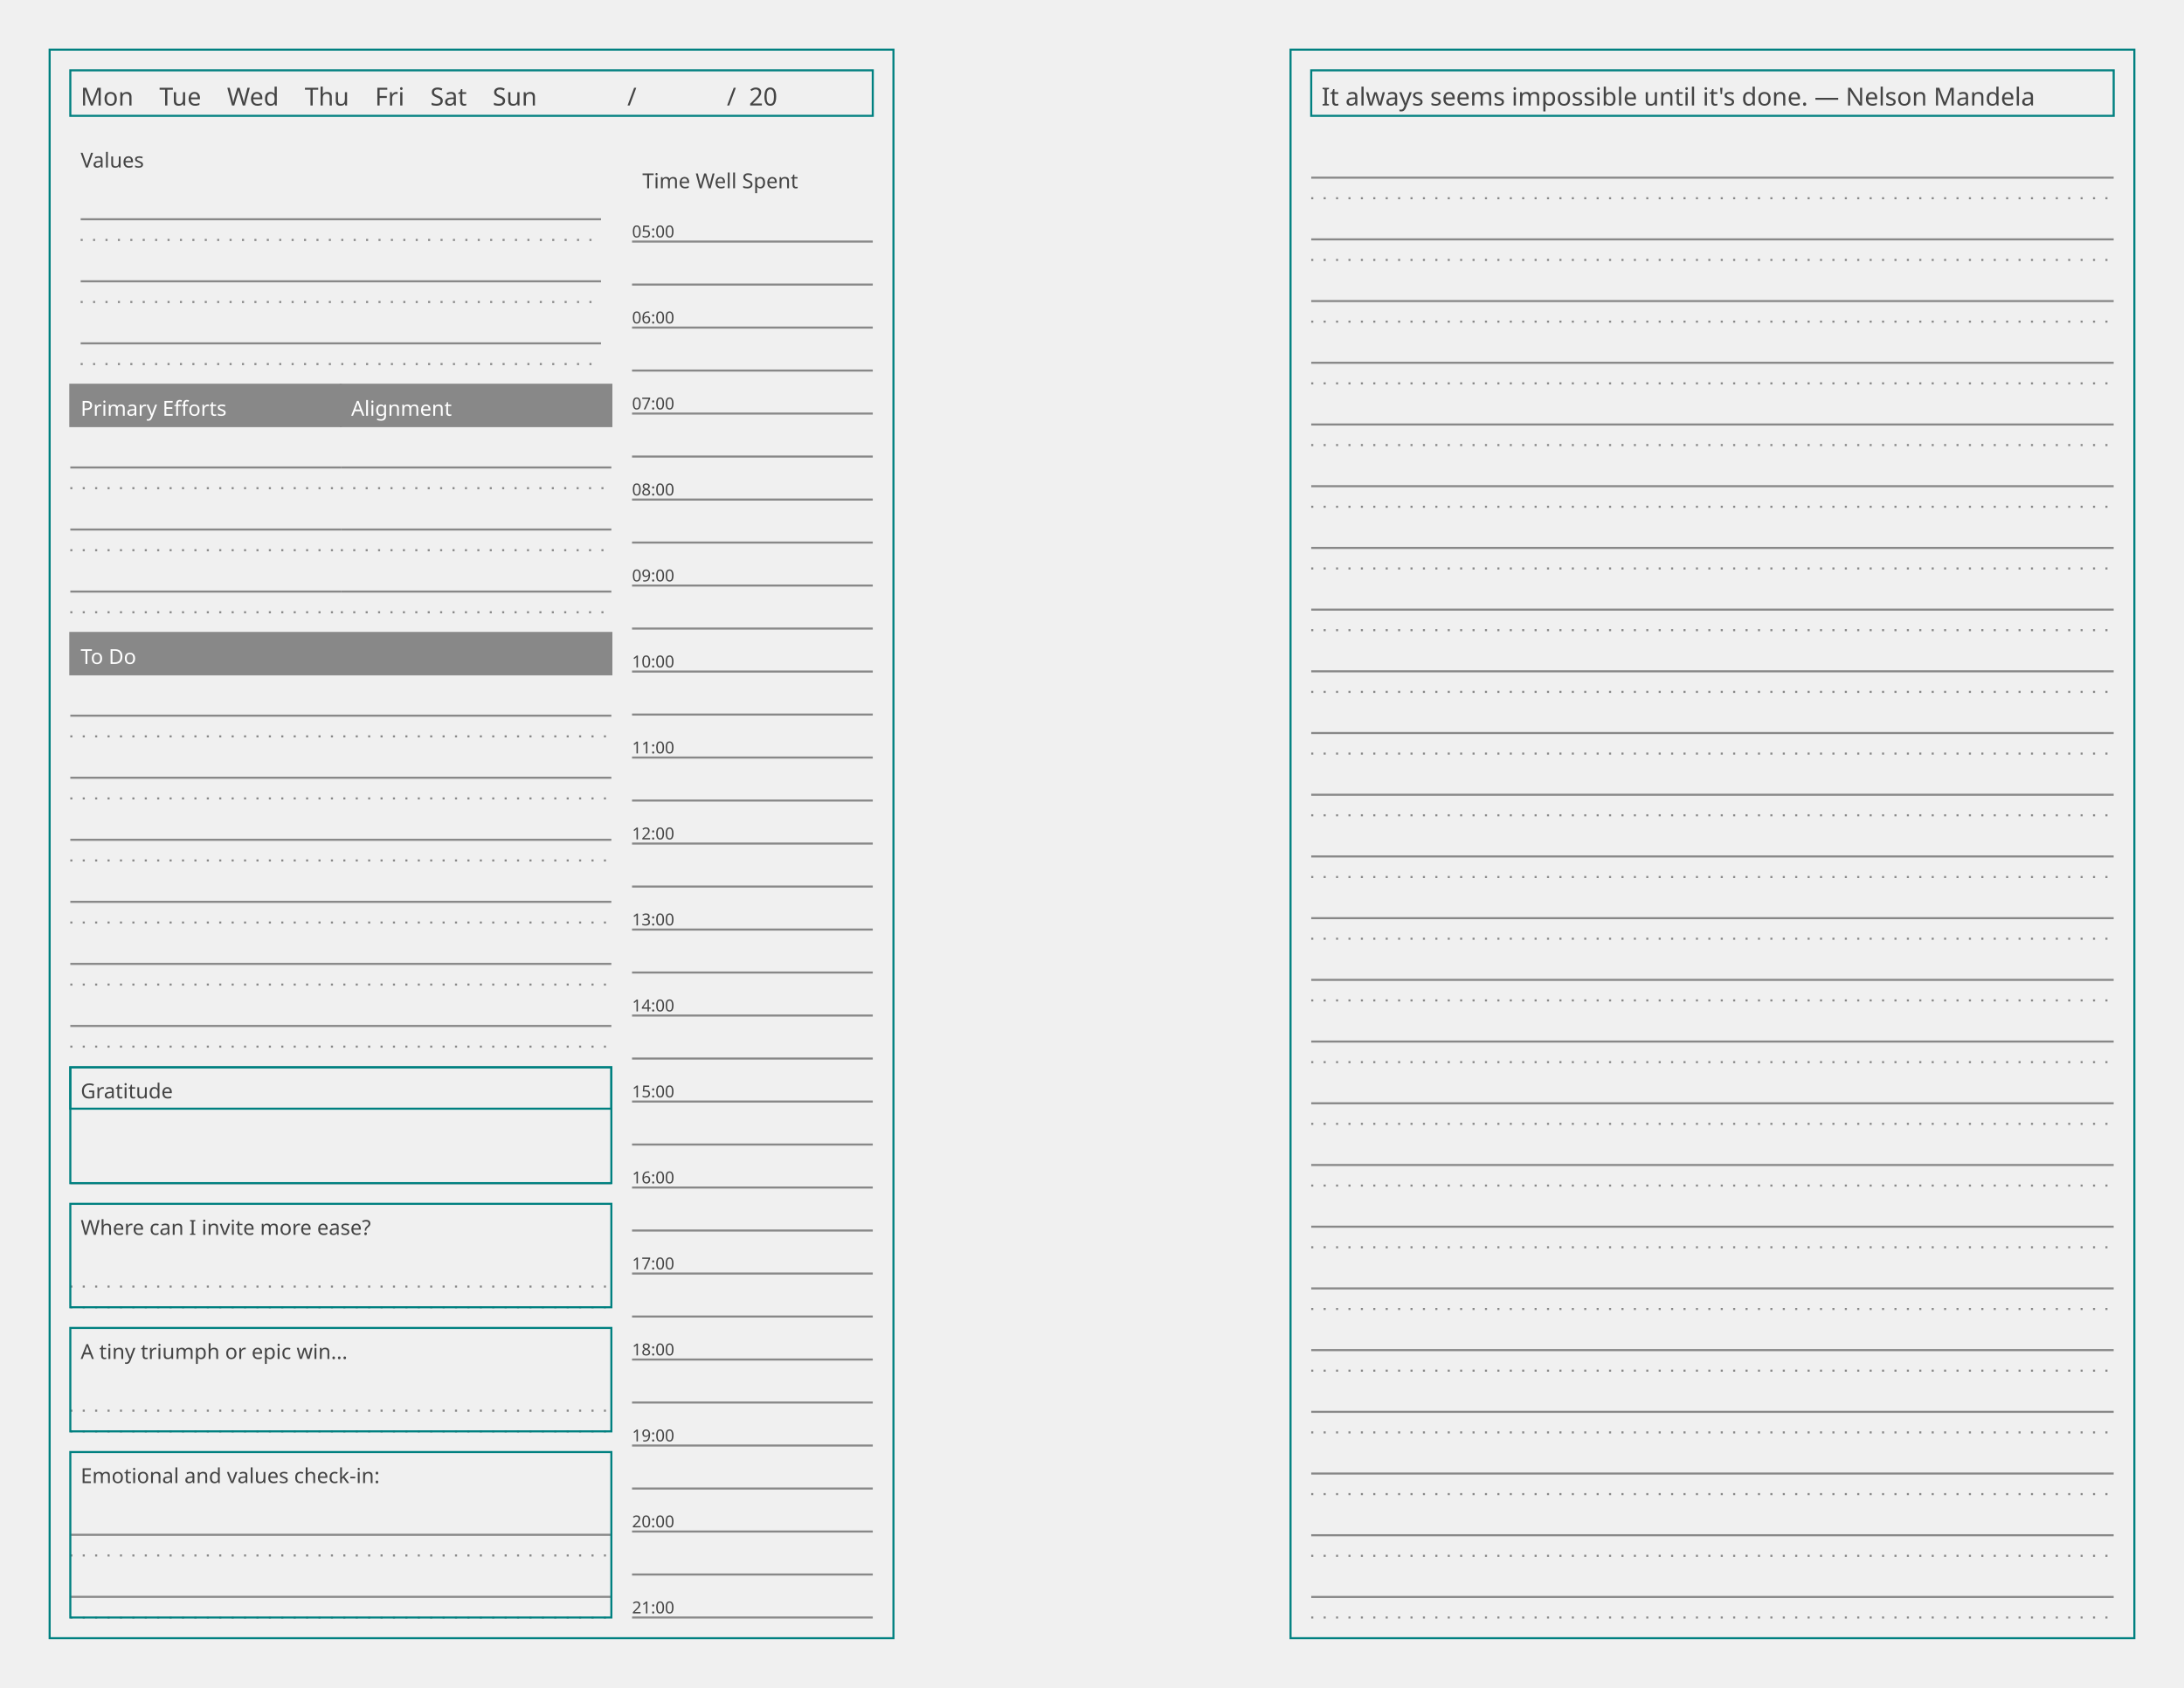
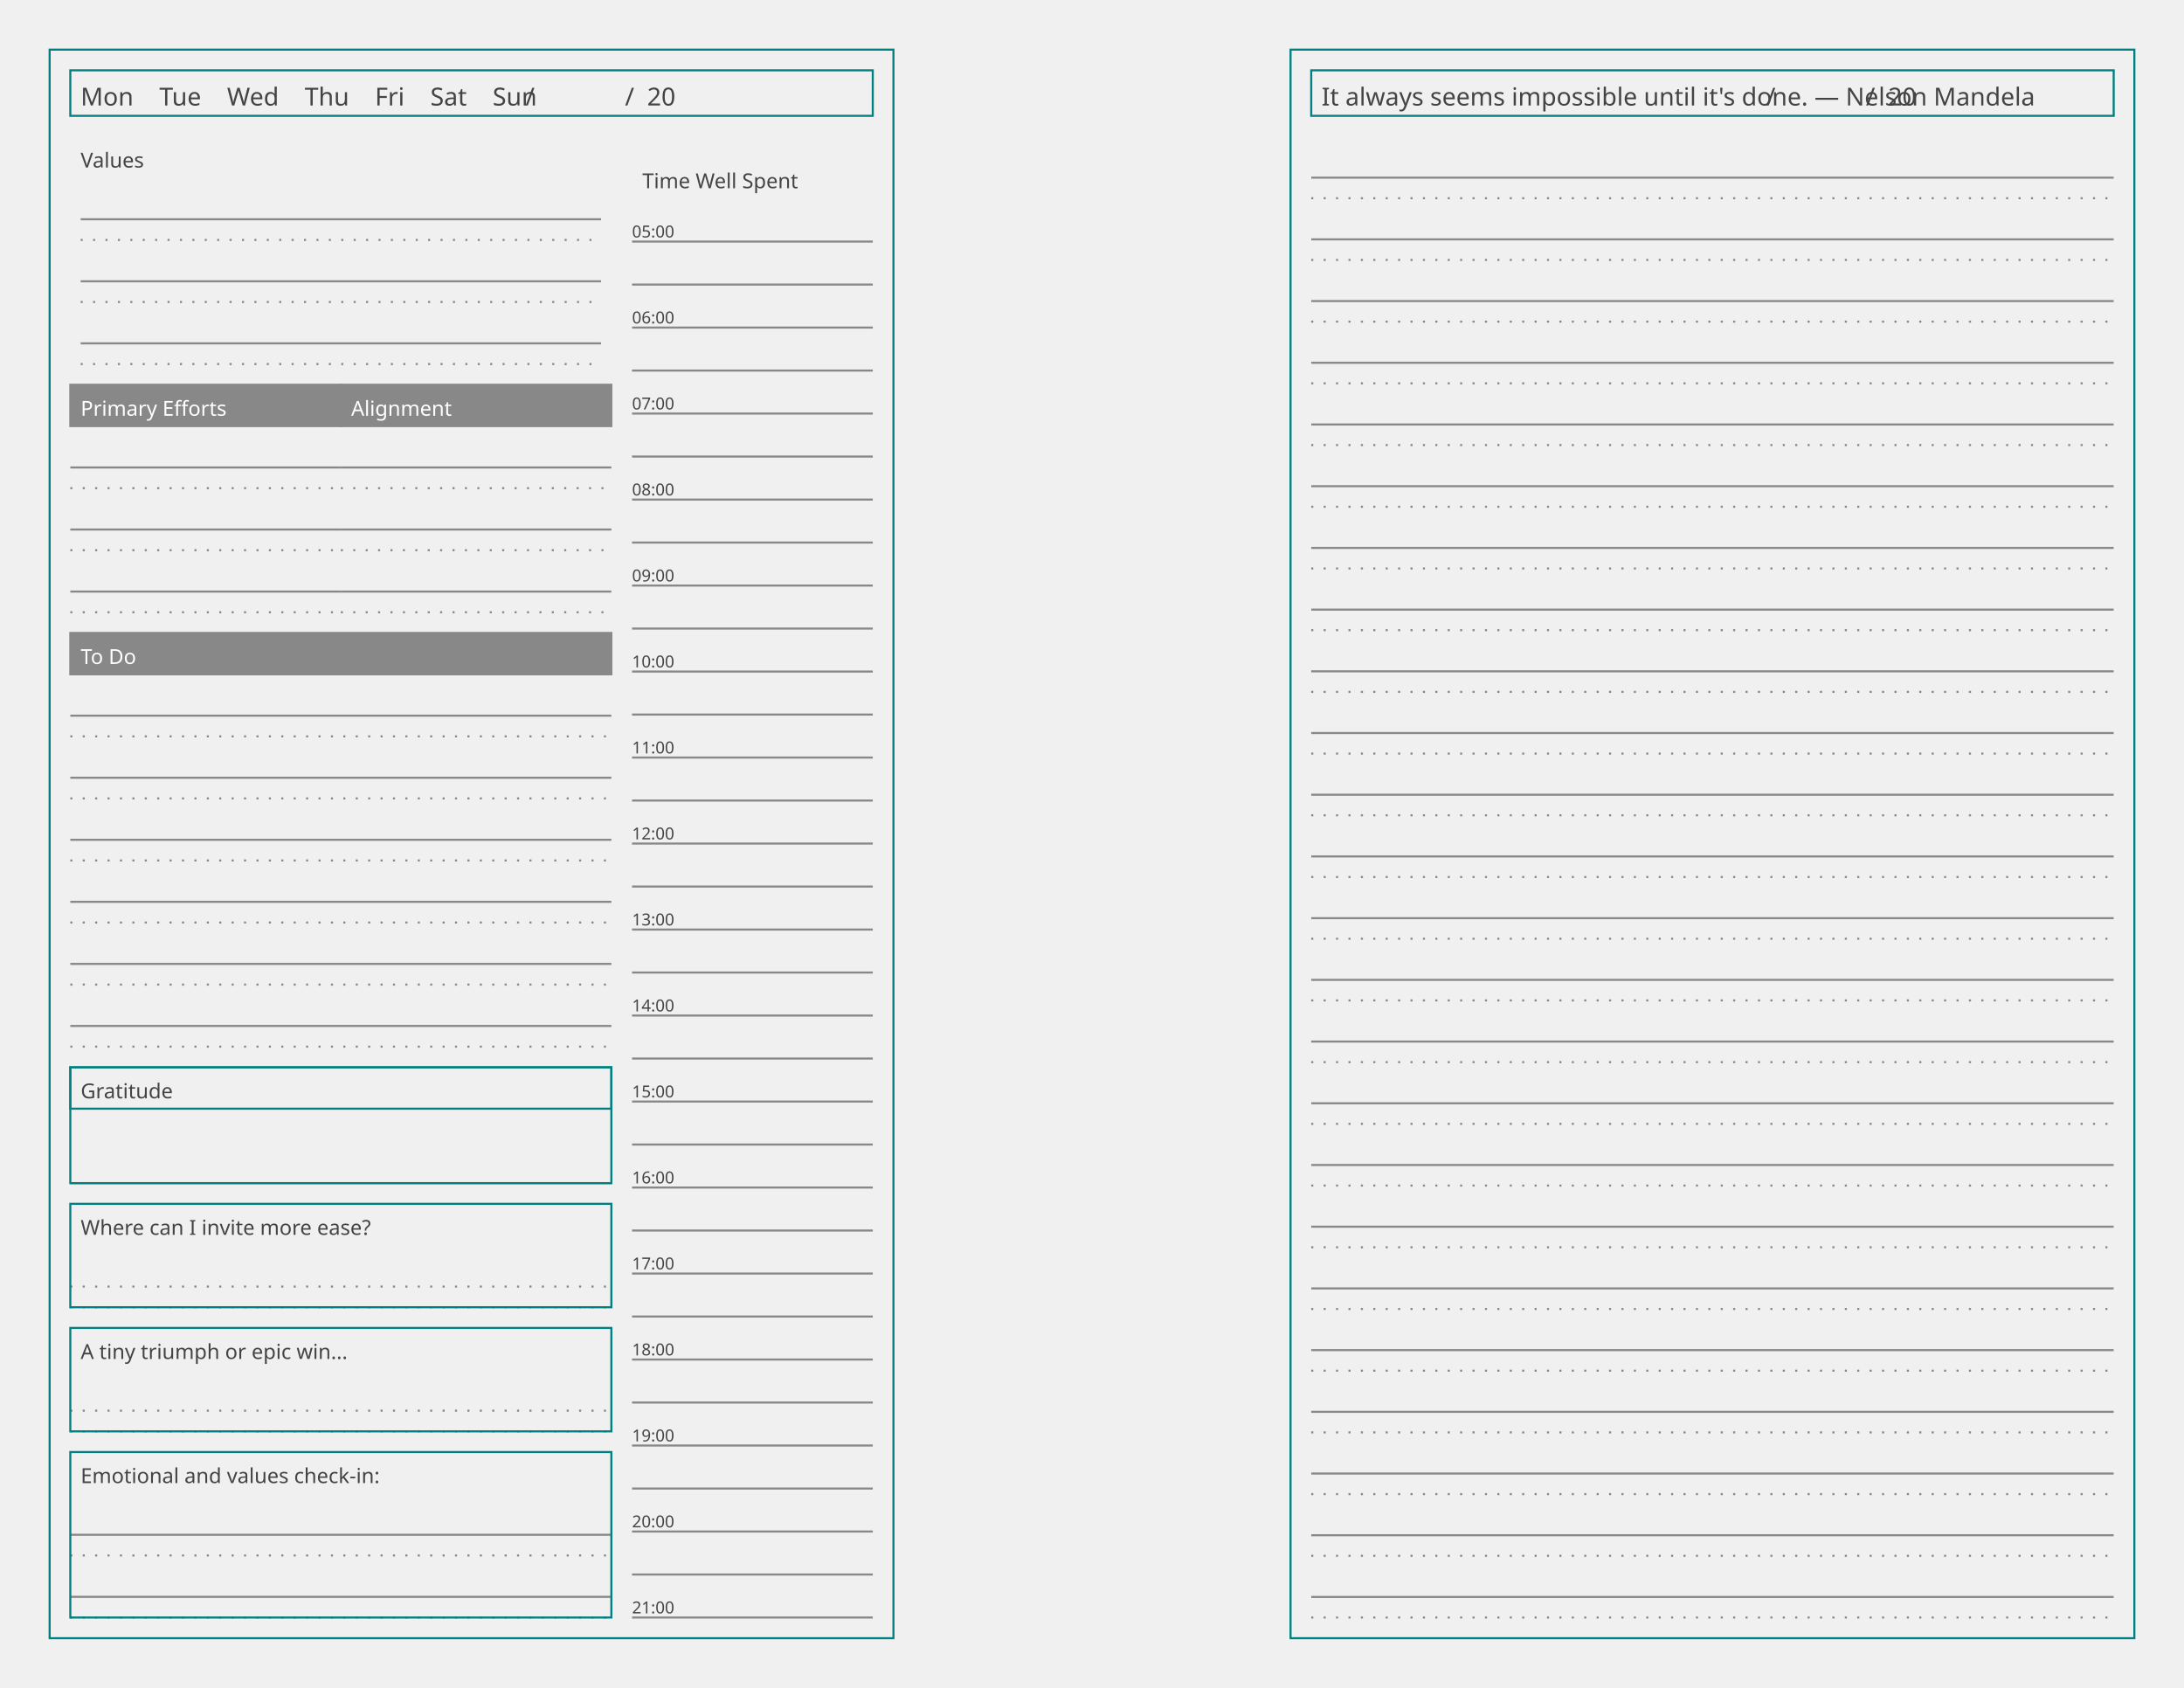
<svg xmlns="http://www.w3.org/2000/svg" baseProfile="tiny" height="8.5in" version="1.2" width="11in">
  <defs />
  <g transform="translate(24.0, 24.0)">
    <rect fill="none" height="768.0" stroke="#008080" width="408.0" x="0" y="0" />
    <g transform="translate(10, 10)">
      <rect fill="none" height="22" stroke="#008080" stroke-width="1" width="388.0" x="0" y="0" />
-       <text alignment-baseline="text-after-edge" fill="#444444" font-family="Trebuchet MS" font-size="12" text-anchor="start" transform="translate(5,17)">Mon    Tue    Wed    Thu    Fri    Sat    Sun              /              /  20          </text>
+       <text alignment-baseline="text-after-edge" fill="#444444" font-family="Trebuchet MS" font-size="12" text-anchor="start" transform="translate(5,17)">Mon    Tue    Wed    Thu    Fri    Sat    Sun</text>
+       <g transform="translate(215.04,0)">
+         <text alignment-baseline="text-after-edge" fill="#444444" font-family="Trebuchet MS" font-size="12" text-anchor="start" transform="translate(5,17)">              /              /  20          </text>
+       </g>
    </g>
    <g transform="translate(10, 42)">
      <g transform="translate(0,0)">
        <g>
          <g transform="translate(0,0)">
            <text alignment-baseline="text-after-edge" fill="#444444" font-family="Ubuntu Mono" font-size="10" text-anchor="start" transform="translate(5,15)">Values</text>
          </g>
          <g transform="translate(0,20)">
            <g>
              <line stroke="#888888" stroke-dasharray="1,5" stroke-width="1" transform="translate(5,30.0)" x1="0" x2="251.6" y1="0" y2="0" />
              <line stroke="#888888" stroke-dasharray="1,5" stroke-width="1" transform="translate(5,60.0)" x1="0" x2="251.6" y1="0" y2="0" />
              <line stroke="#888888" stroke-dasharray="1,5" stroke-width="1" transform="translate(5,90.0)" x1="0" x2="251.6" y1="0" y2="0" />
            </g>
            <g>
              <line stroke="#888888" stroke-dasharray="1,0" stroke-width="1" transform="translate(5,20.0)" x1="0" x2="251.6" y1="0" y2="0" />
              <line stroke="#888888" stroke-dasharray="1,0" stroke-width="1" transform="translate(5,50.0)" x1="0" x2="251.6" y1="0" y2="0" />
              <line stroke="#888888" stroke-dasharray="1,0" stroke-width="1" transform="translate(5,80.0)" x1="0" x2="251.6" y1="0" y2="0" />
            </g>
          </g>
        </g>
      </g>
      <g transform="translate(0,120.0)">
        <g>
          <g transform="translate(0,0)">
            <g>
              <g transform="translate(0,0)">
                <rect fill="#888888" height="20" stroke="#888888" stroke-width="1" width="130.8" x="0" y="0" />
                <text alignment-baseline="text-after-edge" fill="#ffffff" font-family="Trebuchet MS" font-size="10" text-anchor="start" transform="translate(5,15)">Primary Efforts</text>
              </g>
              <g transform="translate(0,20)">
                <g>
                  <line stroke="#888888" stroke-dasharray="1,5" stroke-width="1" transform="translate(0,30.0)" x1="0" x2="130.8" y1="0" y2="0" />
                  <line stroke="#888888" stroke-dasharray="1,5" stroke-width="1" transform="translate(0,60.0)" x1="0" x2="130.8" y1="0" y2="0" />
                  <line stroke="#888888" stroke-dasharray="1,5" stroke-width="1" transform="translate(0,90.0)" x1="0" x2="130.8" y1="0" y2="0" />
                </g>
                <g>
                  <line stroke="#888888" stroke-dasharray="1,0" stroke-width="1" transform="translate(0,20.0)" x1="0" x2="130.8" y1="0" y2="0" />
                  <line stroke="#888888" stroke-dasharray="1,0" stroke-width="1" transform="translate(0,50.0)" x1="0" x2="130.8" y1="0" y2="0" />
                  <line stroke="#888888" stroke-dasharray="1,0" stroke-width="1" transform="translate(0,80.0)" x1="0" x2="130.8" y1="0" y2="0" />
                </g>
              </g>
            </g>
          </g>
          <g transform="translate(130.8,0)">
            <g>
              <g transform="translate(0,0)">
                <rect fill="#888888" height="20" stroke="#888888" stroke-width="1" width="130.8" x="0" y="0" />
                <text alignment-baseline="text-after-edge" fill="#ffffff" font-family="Trebuchet MS" font-size="10" text-anchor="start" transform="translate(5,15)">Alignment</text>
              </g>
              <g transform="translate(0,20)">
                <g>
                  <line stroke="#888888" stroke-dasharray="1,5" stroke-width="1" transform="translate(0,30.0)" x1="0" x2="130.8" y1="0" y2="0" />
                  <line stroke="#888888" stroke-dasharray="1,5" stroke-width="1" transform="translate(0,60.0)" x1="0" x2="130.8" y1="0" y2="0" />
                  <line stroke="#888888" stroke-dasharray="1,5" stroke-width="1" transform="translate(0,90.0)" x1="0" x2="130.8" y1="0" y2="0" />
                </g>
                <g>
                  <line stroke="#888888" stroke-dasharray="1,0" stroke-width="1" transform="translate(0,20.0)" x1="0" x2="130.8" y1="0" y2="0" />
                  <line stroke="#888888" stroke-dasharray="1,0" stroke-width="1" transform="translate(0,50.0)" x1="0" x2="130.8" y1="0" y2="0" />
                  <line stroke="#888888" stroke-dasharray="1,0" stroke-width="1" transform="translate(0,80.0)" x1="0" x2="130.8" y1="0" y2="0" />
                </g>
              </g>
            </g>
          </g>
        </g>
      </g>
      <g transform="translate(0,240.0)">
        <g>
          <g transform="translate(0,0)">
            <rect fill="#888888" height="20" stroke="#888888" stroke-width="1" width="261.6" x="0" y="0" />
            <text alignment-baseline="text-after-edge" fill="#ffffff" font-family="Ubuntu Mono" font-size="10" text-anchor="start" transform="translate(5,15)">To Do</text>
          </g>
          <g transform="translate(0,20)">
            <g>
              <line stroke="#888888" stroke-dasharray="1,5" stroke-width="1" transform="translate(0,30.0)" x1="0" x2="261.6" y1="0" y2="0" />
              <line stroke="#888888" stroke-dasharray="1,5" stroke-width="1" transform="translate(0,60.0)" x1="0" x2="261.6" y1="0" y2="0" />
              <line stroke="#888888" stroke-dasharray="1,5" stroke-width="1" transform="translate(0,90.0)" x1="0" x2="261.6" y1="0" y2="0" />
              <line stroke="#888888" stroke-dasharray="1,5" stroke-width="1" transform="translate(0,120.0)" x1="0" x2="261.6" y1="0" y2="0" />
              <line stroke="#888888" stroke-dasharray="1,5" stroke-width="1" transform="translate(0,150.0)" x1="0" x2="261.6" y1="0" y2="0" />
              <line stroke="#888888" stroke-dasharray="1,5" stroke-width="1" transform="translate(0,180.0)" x1="0" x2="261.6" y1="0" y2="0" />
            </g>
            <g>
              <line stroke="#888888" stroke-dasharray="1,0" stroke-width="1" transform="translate(0,20.0)" x1="0" x2="261.6" y1="0" y2="0" />
              <line stroke="#888888" stroke-dasharray="1,0" stroke-width="1" transform="translate(0,50.0)" x1="0" x2="261.6" y1="0" y2="0" />
              <line stroke="#888888" stroke-dasharray="1,0" stroke-width="1" transform="translate(0,80.0)" x1="0" x2="261.6" y1="0" y2="0" />
              <line stroke="#888888" stroke-dasharray="1,0" stroke-width="1" transform="translate(0,110.0)" x1="0" x2="261.6" y1="0" y2="0" />
              <line stroke="#888888" stroke-dasharray="1,0" stroke-width="1" transform="translate(0,140.0)" x1="0" x2="261.6" y1="0" y2="0" />
              <line stroke="#888888" stroke-dasharray="1,0" stroke-width="1" transform="translate(0,170.0)" x1="0" x2="261.6" y1="0" y2="0" />
            </g>
          </g>
        </g>
      </g>
      <g transform="translate(0,450.0)">
        <g>
          <g transform="translate(0,0)">
            <rect fill="none" height="20" stroke="#008080" stroke-width="1" width="261.6" x="0" y="0" />
            <text alignment-baseline="text-after-edge" fill="#444444" font-family="Trebuchet MS" font-size="10" text-anchor="start" transform="translate(5,15)">Gratitude</text>
          </g>
          <g transform="translate(0,20)">
            <line stroke="#888888" stroke-dasharray="1,0" stroke-width="1" transform="translate(0,36.0)" x1="0" x2="261.6" y1="0" y2="0" />
          </g>
        </g>
        <rect fill="none" height="56.0" stroke="#008080" stroke-width="1" width="261.6" x="0" y="0" />
      </g>
      <g transform="translate(0,516.0)">
        <g>
          <g transform="translate(0,0)">
            <text alignment-baseline="text-after-edge" fill="#444444" font-family="Ubuntu Mono" font-size="10" text-anchor="start" transform="translate(5,15)">Where can I invite more ease?</text>
          </g>
          <g transform="translate(0,20)">
            <g>
              <line stroke="#888888" stroke-dasharray="1,5" stroke-width="1" transform="translate(0,30.0)" x1="0" x2="261.6" y1="0" y2="0" />
            </g>
            <g>
              <line stroke="#888888" stroke-dasharray="1,5" stroke-width="1" transform="translate(0,20.0)" x1="0" x2="261.6" y1="0" y2="0" />
            </g>
          </g>
        </g>
        <rect fill="none" height="50" stroke="#008080" stroke-width="1" width="261.6" x="0" y="0" />
      </g>
      <g transform="translate(0,576.0)">
        <g>
          <g transform="translate(0,0)">
            <text alignment-baseline="text-after-edge" fill="#444444" font-family="Ubuntu Mono" font-size="10" text-anchor="start" transform="translate(5,15)">A tiny triumph or epic win...</text>
          </g>
          <g transform="translate(0,20)">
            <g>
              <line stroke="#888888" stroke-dasharray="1,5" stroke-width="1" transform="translate(0,30.0)" x1="0" x2="261.6" y1="0" y2="0" />
            </g>
            <g>
              <line stroke="#888888" stroke-dasharray="1,5" stroke-width="1" transform="translate(0,20.0)" x1="0" x2="261.6" y1="0" y2="0" />
            </g>
          </g>
        </g>
        <rect fill="none" height="50" stroke="#008080" stroke-width="1" width="261.6" x="0" y="0" />
      </g>
      <g transform="translate(0,636.0)">
        <g>
          <g transform="translate(0,0)">
            <text alignment-baseline="text-after-edge" fill="#444444" font-family="Ubuntu Mono" font-size="10" text-anchor="start" transform="translate(5,15)">Emotional and values check-in:</text>
          </g>
          <g transform="translate(0,20)">
            <g>
              <line stroke="#888888" stroke-dasharray="1,5" stroke-width="1" transform="translate(0,30.0)" x1="0" x2="261.6" y1="0" y2="0" />
              <line stroke="#888888" stroke-dasharray="1,5" stroke-width="1" transform="translate(0,60.0)" x1="0" x2="261.6" y1="0" y2="0" />
            </g>
            <g>
              <line stroke="#888888" stroke-dasharray="1,0" stroke-width="1" transform="translate(0,20.0)" x1="0" x2="261.6" y1="0" y2="0" />
              <line stroke="#888888" stroke-dasharray="1,0" stroke-width="1" transform="translate(0,50.0)" x1="0" x2="261.6" y1="0" y2="0" />
            </g>
          </g>
        </g>
        <rect fill="none" height="80" stroke="#008080" stroke-width="1" width="261.6" x="0" y="0" />
      </g>
    </g>
    <g transform="translate(281.6,42)">
      <g>
        <rect fill="none" height="20" stroke="none" width="116.4" x="0" y="10" />
        <text alignment-baseline="text-after-edge" fill="#444444" font-family="Ubuntu Mono" font-size="10" text-anchor="start" x="5" y="25">Time Well Spent</text>
      </g>
      <g>
        <text alignment-baseline="text-after-edge" fill="#444444" font-family="Ubuntu Mono" font-size="8" text-anchor="start" x="0" y="48.788">05:00</text>
        <line stroke="#888888" x1="0" x2="116.4" y1="50.788" y2="50.788" />
        <line stroke="#888888" x1="0" x2="116.4" y1="71.576" y2="71.576" />
        <text alignment-baseline="text-after-edge" fill="#444444" font-family="Ubuntu Mono" font-size="8" text-anchor="start" x="0" y="90.364">06:00</text>
        <line stroke="#888888" x1="0" x2="116.4" y1="92.364" y2="92.364" />
        <line stroke="#888888" x1="0" x2="116.4" y1="113.152" y2="113.152" />
        <text alignment-baseline="text-after-edge" fill="#444444" font-family="Ubuntu Mono" font-size="8" text-anchor="start" x="0" y="131.939">07:00</text>
        <line stroke="#888888" x1="0" x2="116.4" y1="133.939" y2="133.939" />
        <line stroke="#888888" x1="0" x2="116.4" y1="154.727" y2="154.727" />
        <text alignment-baseline="text-after-edge" fill="#444444" font-family="Ubuntu Mono" font-size="8" text-anchor="start" x="0" y="173.515">08:00</text>
        <line stroke="#888888" x1="0" x2="116.4" y1="175.515" y2="175.515" />
        <line stroke="#888888" x1="0" x2="116.4" y1="196.303" y2="196.303" />
        <text alignment-baseline="text-after-edge" fill="#444444" font-family="Ubuntu Mono" font-size="8" text-anchor="start" x="0" y="215.091">09:00</text>
        <line stroke="#888888" x1="0" x2="116.4" y1="217.091" y2="217.091" />
        <line stroke="#888888" x1="0" x2="116.4" y1="237.879" y2="237.879" />
        <text alignment-baseline="text-after-edge" fill="#444444" font-family="Ubuntu Mono" font-size="8" text-anchor="start" x="0" y="256.667">10:00</text>
        <line stroke="#888888" x1="0" x2="116.4" y1="258.667" y2="258.667" />
        <line stroke="#888888" x1="0" x2="116.4" y1="279.455" y2="279.455" />
        <text alignment-baseline="text-after-edge" fill="#444444" font-family="Ubuntu Mono" font-size="8" text-anchor="start" x="0" y="298.242">11:00</text>
        <line stroke="#888888" x1="0" x2="116.4" y1="300.242" y2="300.242" />
        <line stroke="#888888" x1="0" x2="116.4" y1="321.03" y2="321.03" />
        <text alignment-baseline="text-after-edge" fill="#444444" font-family="Ubuntu Mono" font-size="8" text-anchor="start" x="0" y="339.818">12:00</text>
        <line stroke="#888888" x1="0" x2="116.4" y1="341.818" y2="341.818" />
        <line stroke="#888888" x1="0" x2="116.4" y1="362.606" y2="362.606" />
        <text alignment-baseline="text-after-edge" fill="#444444" font-family="Ubuntu Mono" font-size="8" text-anchor="start" x="0" y="381.394">13:00</text>
        <line stroke="#888888" x1="0" x2="116.4" y1="383.394" y2="383.394" />
        <line stroke="#888888" x1="0" x2="116.4" y1="404.182" y2="404.182" />
        <text alignment-baseline="text-after-edge" fill="#444444" font-family="Ubuntu Mono" font-size="8" text-anchor="start" x="0" y="422.97">14:00</text>
        <line stroke="#888888" x1="0" x2="116.4" y1="424.97" y2="424.97" />
        <line stroke="#888888" x1="0" x2="116.4" y1="445.758" y2="445.758" />
        <text alignment-baseline="text-after-edge" fill="#444444" font-family="Ubuntu Mono" font-size="8" text-anchor="start" x="0" y="464.545">15:00</text>
        <line stroke="#888888" x1="0" x2="116.4" y1="466.545" y2="466.545" />
        <line stroke="#888888" x1="0" x2="116.4" y1="487.333" y2="487.333" />
        <text alignment-baseline="text-after-edge" fill="#444444" font-family="Ubuntu Mono" font-size="8" text-anchor="start" x="0" y="506.121">16:00</text>
        <line stroke="#888888" x1="0" x2="116.4" y1="508.121" y2="508.121" />
        <line stroke="#888888" x1="0" x2="116.4" y1="528.909" y2="528.909" />
        <text alignment-baseline="text-after-edge" fill="#444444" font-family="Ubuntu Mono" font-size="8" text-anchor="start" x="0" y="547.697">17:00</text>
        <line stroke="#888888" x1="0" x2="116.4" y1="549.697" y2="549.697" />
        <line stroke="#888888" x1="0" x2="116.4" y1="570.485" y2="570.485" />
        <text alignment-baseline="text-after-edge" fill="#444444" font-family="Ubuntu Mono" font-size="8" text-anchor="start" x="0" y="589.273">18:00</text>
        <line stroke="#888888" x1="0" x2="116.4" y1="591.273" y2="591.273" />
        <line stroke="#888888" x1="0" x2="116.4" y1="612.061" y2="612.061" />
        <text alignment-baseline="text-after-edge" fill="#444444" font-family="Ubuntu Mono" font-size="8" text-anchor="start" x="0" y="630.848">19:00</text>
        <line stroke="#888888" x1="0" x2="116.4" y1="632.848" y2="632.848" />
        <line stroke="#888888" x1="0" x2="116.4" y1="653.636" y2="653.636" />
        <text alignment-baseline="text-after-edge" fill="#444444" font-family="Ubuntu Mono" font-size="8" text-anchor="start" x="0" y="672.424">20:00</text>
        <line stroke="#888888" x1="0" x2="116.4" y1="674.424" y2="674.424" />
        <line stroke="#888888" x1="0" x2="116.4" y1="695.212" y2="695.212" />
        <text alignment-baseline="text-after-edge" fill="#444444" font-family="Ubuntu Mono" font-size="8" text-anchor="start" x="0" y="714.0">21:00</text>
        <line stroke="#888888" x1="0" x2="116.4" y1="716.0" y2="716.0" />
      </g>
    </g>
  </g>
  <g transform="translate(624.0, 24.0)">
    <rect fill="none" height="768.0" stroke="#008080" width="408.0" x="0" y="0" />
    <g transform="translate(10, 10)">
      <rect fill="none" height="22" stroke="#008080" stroke-width="1" width="388.0" x="0" y="0" />
      <text alignment-baseline="text-after-edge" fill="#444444" font-family="Trebuchet MS" font-size="12" text-anchor="start" transform="translate(5,17)">It always seems impossible until it's done. — Nelson Mandela</text>
+       <g transform="translate(215.04,0)">
+         <text alignment-baseline="text-after-edge" fill="#444444" font-family="Trebuchet MS" font-size="12" text-anchor="start" transform="translate(5,17)">              /              /  20          </text>
+       </g>
    </g>
    <g transform="translate(10, 42)">
      <g transform="translate(0,0)">
        <g>
          <line stroke="#888888" stroke-dasharray="1,5" stroke-width="1" transform="translate(0,29.83333)" x1="0" x2="388.0" y1="0" y2="0" />
          <line stroke="#888888" stroke-dasharray="1,5" stroke-width="1" transform="translate(0,59.66667)" x1="0" x2="388.0" y1="0" y2="0" />
          <line stroke="#888888" stroke-dasharray="1,5" stroke-width="1" transform="translate(0,89.5)" x1="0" x2="388.0" y1="0" y2="0" />
          <line stroke="#888888" stroke-dasharray="1,5" stroke-width="1" transform="translate(0,119.3333)" x1="0" x2="388.0" y1="0" y2="0" />
          <line stroke="#888888" stroke-dasharray="1,5" stroke-width="1" transform="translate(0,149.1667)" x1="0" x2="388.0" y1="0" y2="0" />
          <line stroke="#888888" stroke-dasharray="1,5" stroke-width="1" transform="translate(0,179.0)" x1="0" x2="388.0" y1="0" y2="0" />
          <line stroke="#888888" stroke-dasharray="1,5" stroke-width="1" transform="translate(0,208.8333)" x1="0" x2="388.0" y1="0" y2="0" />
          <line stroke="#888888" stroke-dasharray="1,5" stroke-width="1" transform="translate(0,238.6667)" x1="0" x2="388.0" y1="0" y2="0" />
          <line stroke="#888888" stroke-dasharray="1,5" stroke-width="1" transform="translate(0,268.5)" x1="0" x2="388.0" y1="0" y2="0" />
          <line stroke="#888888" stroke-dasharray="1,5" stroke-width="1" transform="translate(0,298.3333)" x1="0" x2="388.0" y1="0" y2="0" />
          <line stroke="#888888" stroke-dasharray="1,5" stroke-width="1" transform="translate(0,328.1667)" x1="0" x2="388.0" y1="0" y2="0" />
          <line stroke="#888888" stroke-dasharray="1,5" stroke-width="1" transform="translate(0,358)" x1="0" x2="388.0" y1="0" y2="0" />
          <line stroke="#888888" stroke-dasharray="1,5" stroke-width="1" transform="translate(0,387.8333)" x1="0" x2="388.0" y1="0" y2="0" />
          <line stroke="#888888" stroke-dasharray="1,5" stroke-width="1" transform="translate(0,417.6667)" x1="0" x2="388.0" y1="0" y2="0" />
          <line stroke="#888888" stroke-dasharray="1,5" stroke-width="1" transform="translate(0,447.5)" x1="0" x2="388.0" y1="0" y2="0" />
          <line stroke="#888888" stroke-dasharray="1,5" stroke-width="1" transform="translate(0,477.3333)" x1="0" x2="388.0" y1="0" y2="0" />
          <line stroke="#888888" stroke-dasharray="1,5" stroke-width="1" transform="translate(0,507.1667)" x1="0" x2="388.0" y1="0" y2="0" />
          <line stroke="#888888" stroke-dasharray="1,5" stroke-width="1" transform="translate(0,537)" x1="0" x2="388.0" y1="0" y2="0" />
          <line stroke="#888888" stroke-dasharray="1,5" stroke-width="1" transform="translate(0,566.8333)" x1="0" x2="388.0" y1="0" y2="0" />
          <line stroke="#888888" stroke-dasharray="1,5" stroke-width="1" transform="translate(0,596.6667)" x1="0" x2="388.0" y1="0" y2="0" />
          <line stroke="#888888" stroke-dasharray="1,5" stroke-width="1" transform="translate(0,626.5)" x1="0" x2="388.0" y1="0" y2="0" />
          <line stroke="#888888" stroke-dasharray="1,5" stroke-width="1" transform="translate(0,656.3333)" x1="0" x2="388.0" y1="0" y2="0" />
          <line stroke="#888888" stroke-dasharray="1,5" stroke-width="1" transform="translate(0,686.1667)" x1="0" x2="388.0" y1="0" y2="0" />
          <line stroke="#888888" stroke-dasharray="1,5" stroke-width="1" transform="translate(0,716)" x1="0" x2="388.0" y1="0" y2="0" />
        </g>
        <g>
          <line stroke="#888888" stroke-dasharray="1,0" stroke-width="1" transform="translate(0,19.88889)" x1="0" x2="388.0" y1="0" y2="0" />
          <line stroke="#888888" stroke-dasharray="1,0" stroke-width="1" transform="translate(0,49.72222)" x1="0" x2="388.0" y1="0" y2="0" />
          <line stroke="#888888" stroke-dasharray="1,0" stroke-width="1" transform="translate(0,79.55556)" x1="0" x2="388.0" y1="0" y2="0" />
          <line stroke="#888888" stroke-dasharray="1,0" stroke-width="1" transform="translate(0,109.3889)" x1="0" x2="388.0" y1="0" y2="0" />
          <line stroke="#888888" stroke-dasharray="1,0" stroke-width="1" transform="translate(0,139.2222)" x1="0" x2="388.0" y1="0" y2="0" />
          <line stroke="#888888" stroke-dasharray="1,0" stroke-width="1" transform="translate(0,169.0556)" x1="0" x2="388.0" y1="0" y2="0" />
          <line stroke="#888888" stroke-dasharray="1,0" stroke-width="1" transform="translate(0,198.8889)" x1="0" x2="388.0" y1="0" y2="0" />
          <line stroke="#888888" stroke-dasharray="1,0" stroke-width="1" transform="translate(0,228.7222)" x1="0" x2="388.0" y1="0" y2="0" />
          <line stroke="#888888" stroke-dasharray="1,0" stroke-width="1" transform="translate(0,258.5556)" x1="0" x2="388.0" y1="0" y2="0" />
          <line stroke="#888888" stroke-dasharray="1,0" stroke-width="1" transform="translate(0,288.3889)" x1="0" x2="388.0" y1="0" y2="0" />
          <line stroke="#888888" stroke-dasharray="1,0" stroke-width="1" transform="translate(0,318.2222)" x1="0" x2="388.0" y1="0" y2="0" />
          <line stroke="#888888" stroke-dasharray="1,0" stroke-width="1" transform="translate(0,348.0556)" x1="0" x2="388.0" y1="0" y2="0" />
          <line stroke="#888888" stroke-dasharray="1,0" stroke-width="1" transform="translate(0,377.8889)" x1="0" x2="388.0" y1="0" y2="0" />
          <line stroke="#888888" stroke-dasharray="1,0" stroke-width="1" transform="translate(0,407.7222)" x1="0" x2="388.0" y1="0" y2="0" />
          <line stroke="#888888" stroke-dasharray="1,0" stroke-width="1" transform="translate(0,437.5556)" x1="0" x2="388.0" y1="0" y2="0" />
          <line stroke="#888888" stroke-dasharray="1,0" stroke-width="1" transform="translate(0,467.3889)" x1="0" x2="388.0" y1="0" y2="0" />
          <line stroke="#888888" stroke-dasharray="1,0" stroke-width="1" transform="translate(0,497.2222)" x1="0" x2="388.0" y1="0" y2="0" />
          <line stroke="#888888" stroke-dasharray="1,0" stroke-width="1" transform="translate(0,527.0556)" x1="0" x2="388.0" y1="0" y2="0" />
          <line stroke="#888888" stroke-dasharray="1,0" stroke-width="1" transform="translate(0,556.8889)" x1="0" x2="388.0" y1="0" y2="0" />
          <line stroke="#888888" stroke-dasharray="1,0" stroke-width="1" transform="translate(0,586.7222)" x1="0" x2="388.0" y1="0" y2="0" />
          <line stroke="#888888" stroke-dasharray="1,0" stroke-width="1" transform="translate(0,616.5556)" x1="0" x2="388.0" y1="0" y2="0" />
          <line stroke="#888888" stroke-dasharray="1,0" stroke-width="1" transform="translate(0,646.3889)" x1="0" x2="388.0" y1="0" y2="0" />
          <line stroke="#888888" stroke-dasharray="1,0" stroke-width="1" transform="translate(0,676.2222)" x1="0" x2="388.0" y1="0" y2="0" />
          <line stroke="#888888" stroke-dasharray="1,0" stroke-width="1" transform="translate(0,706.0556)" x1="0" x2="388.0" y1="0" y2="0" />
        </g>
      </g>
    </g>
  </g>
</svg>
